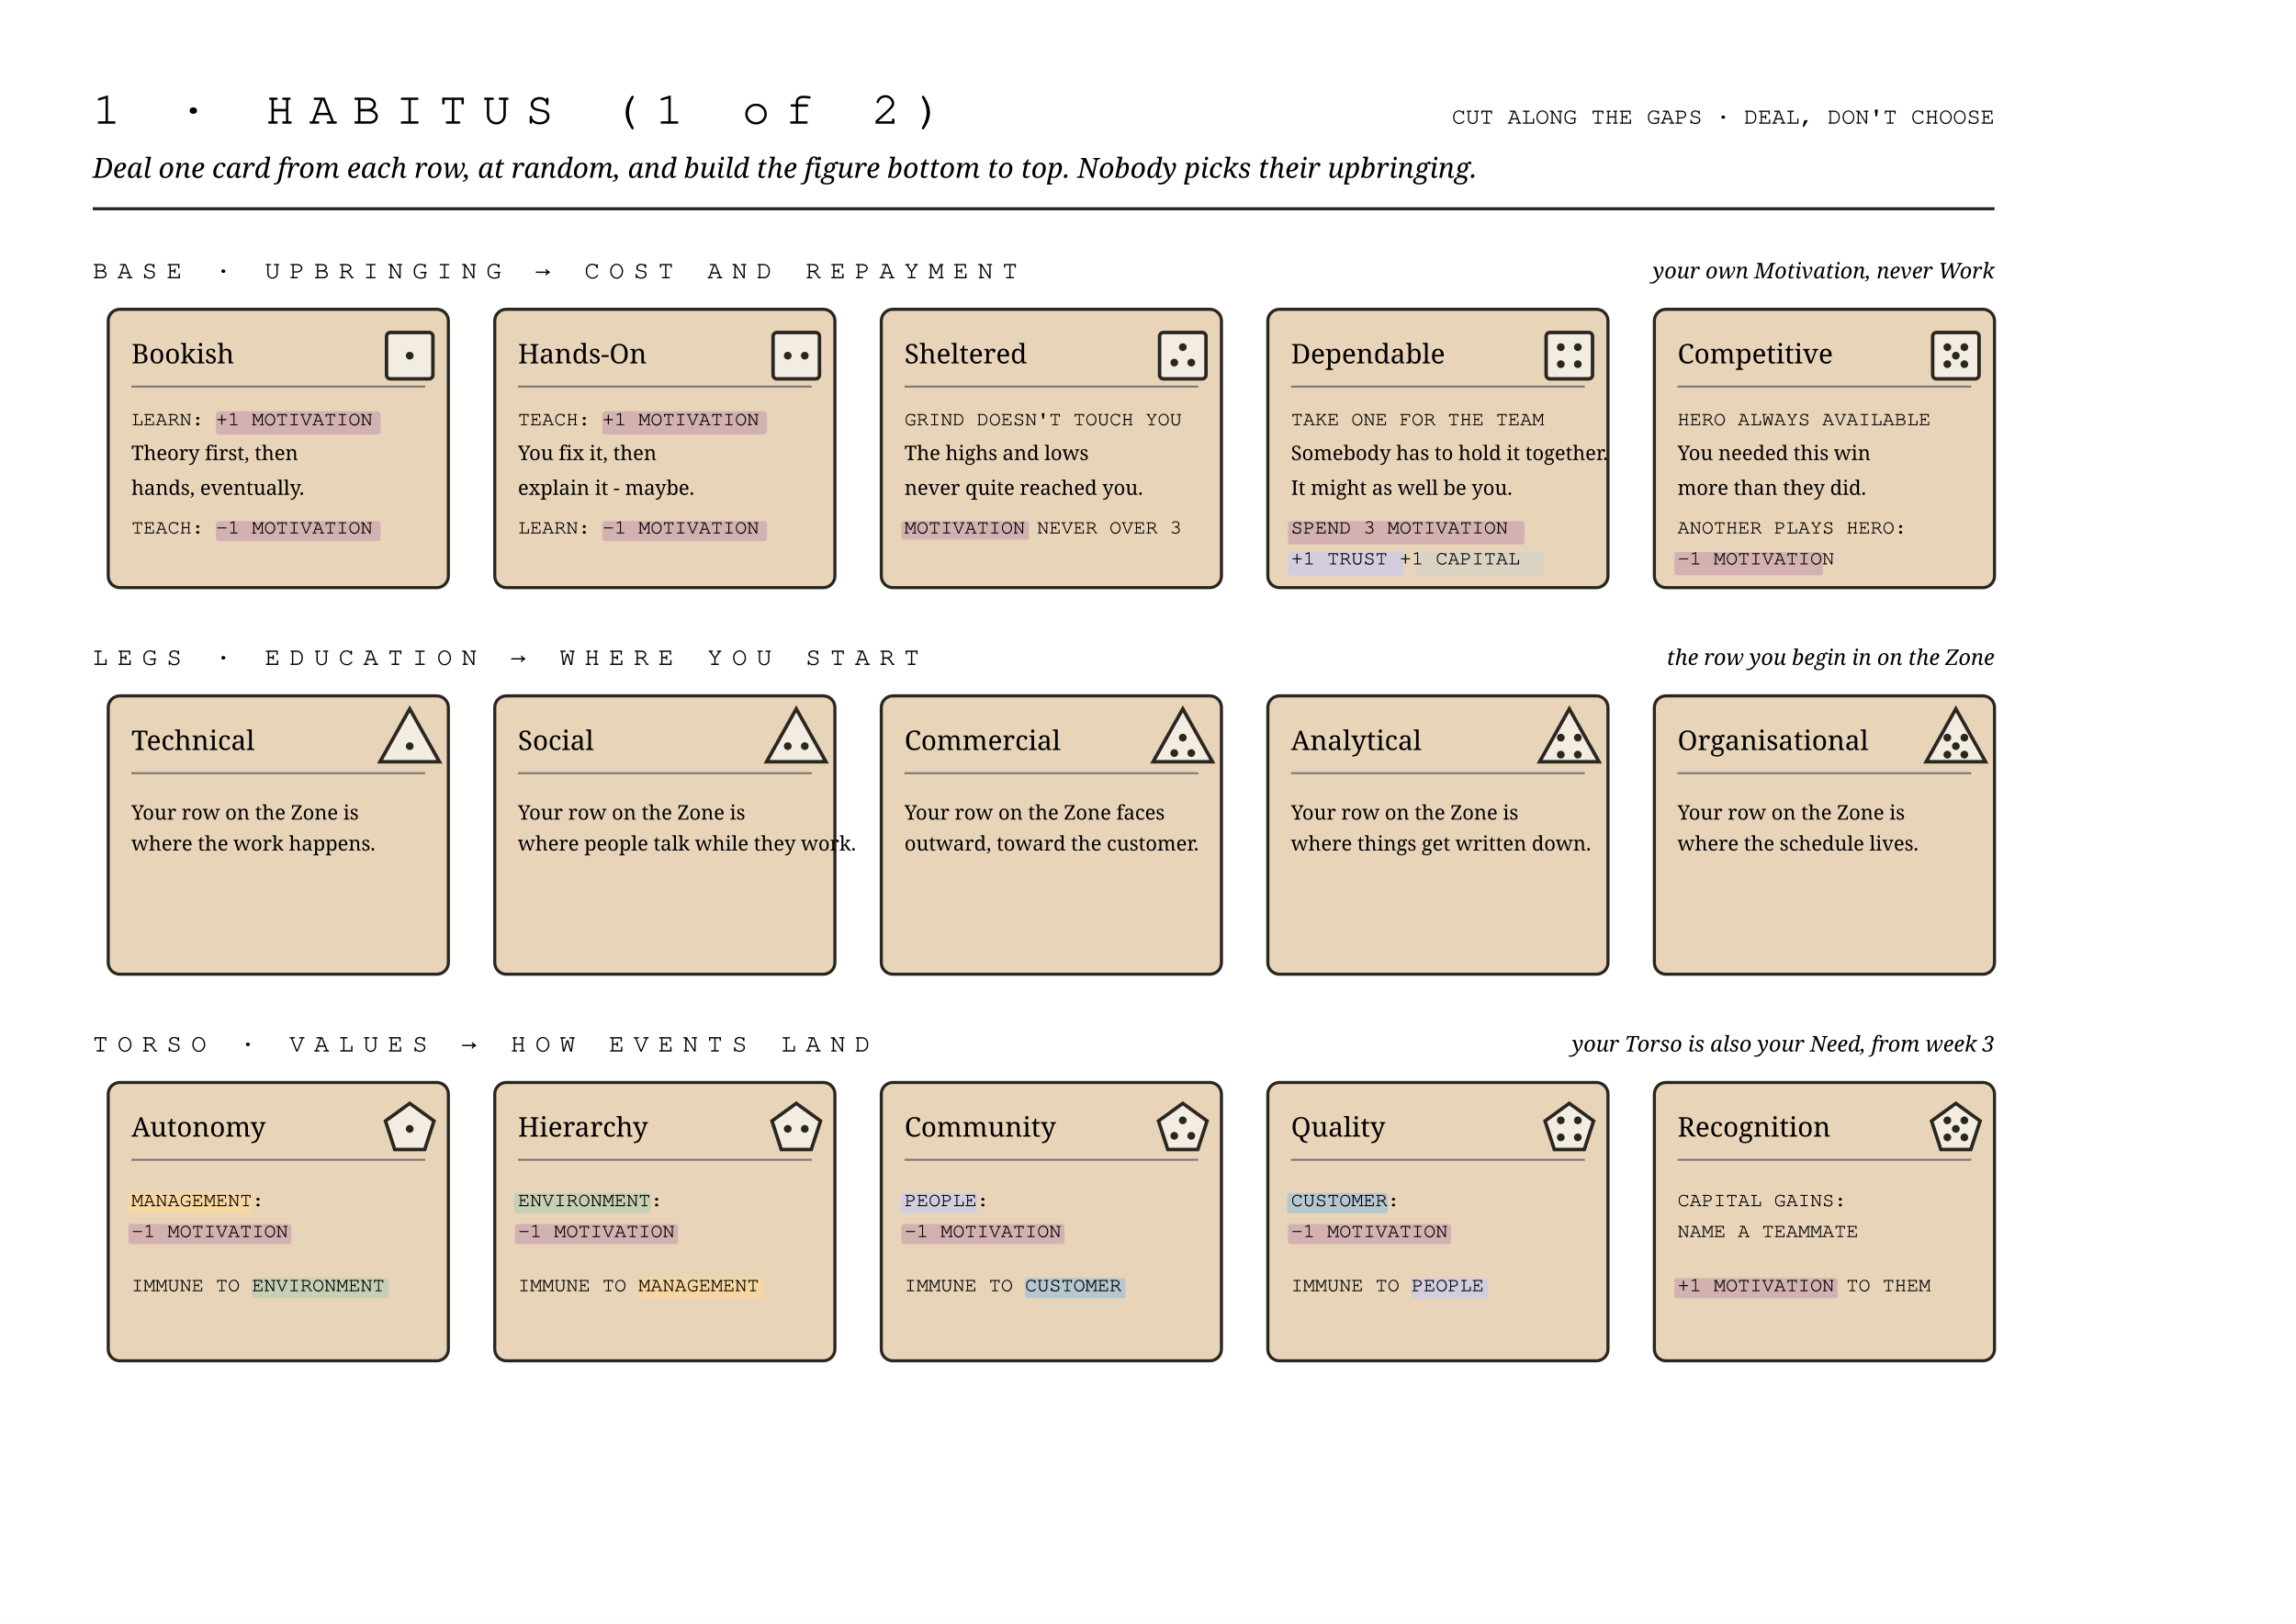
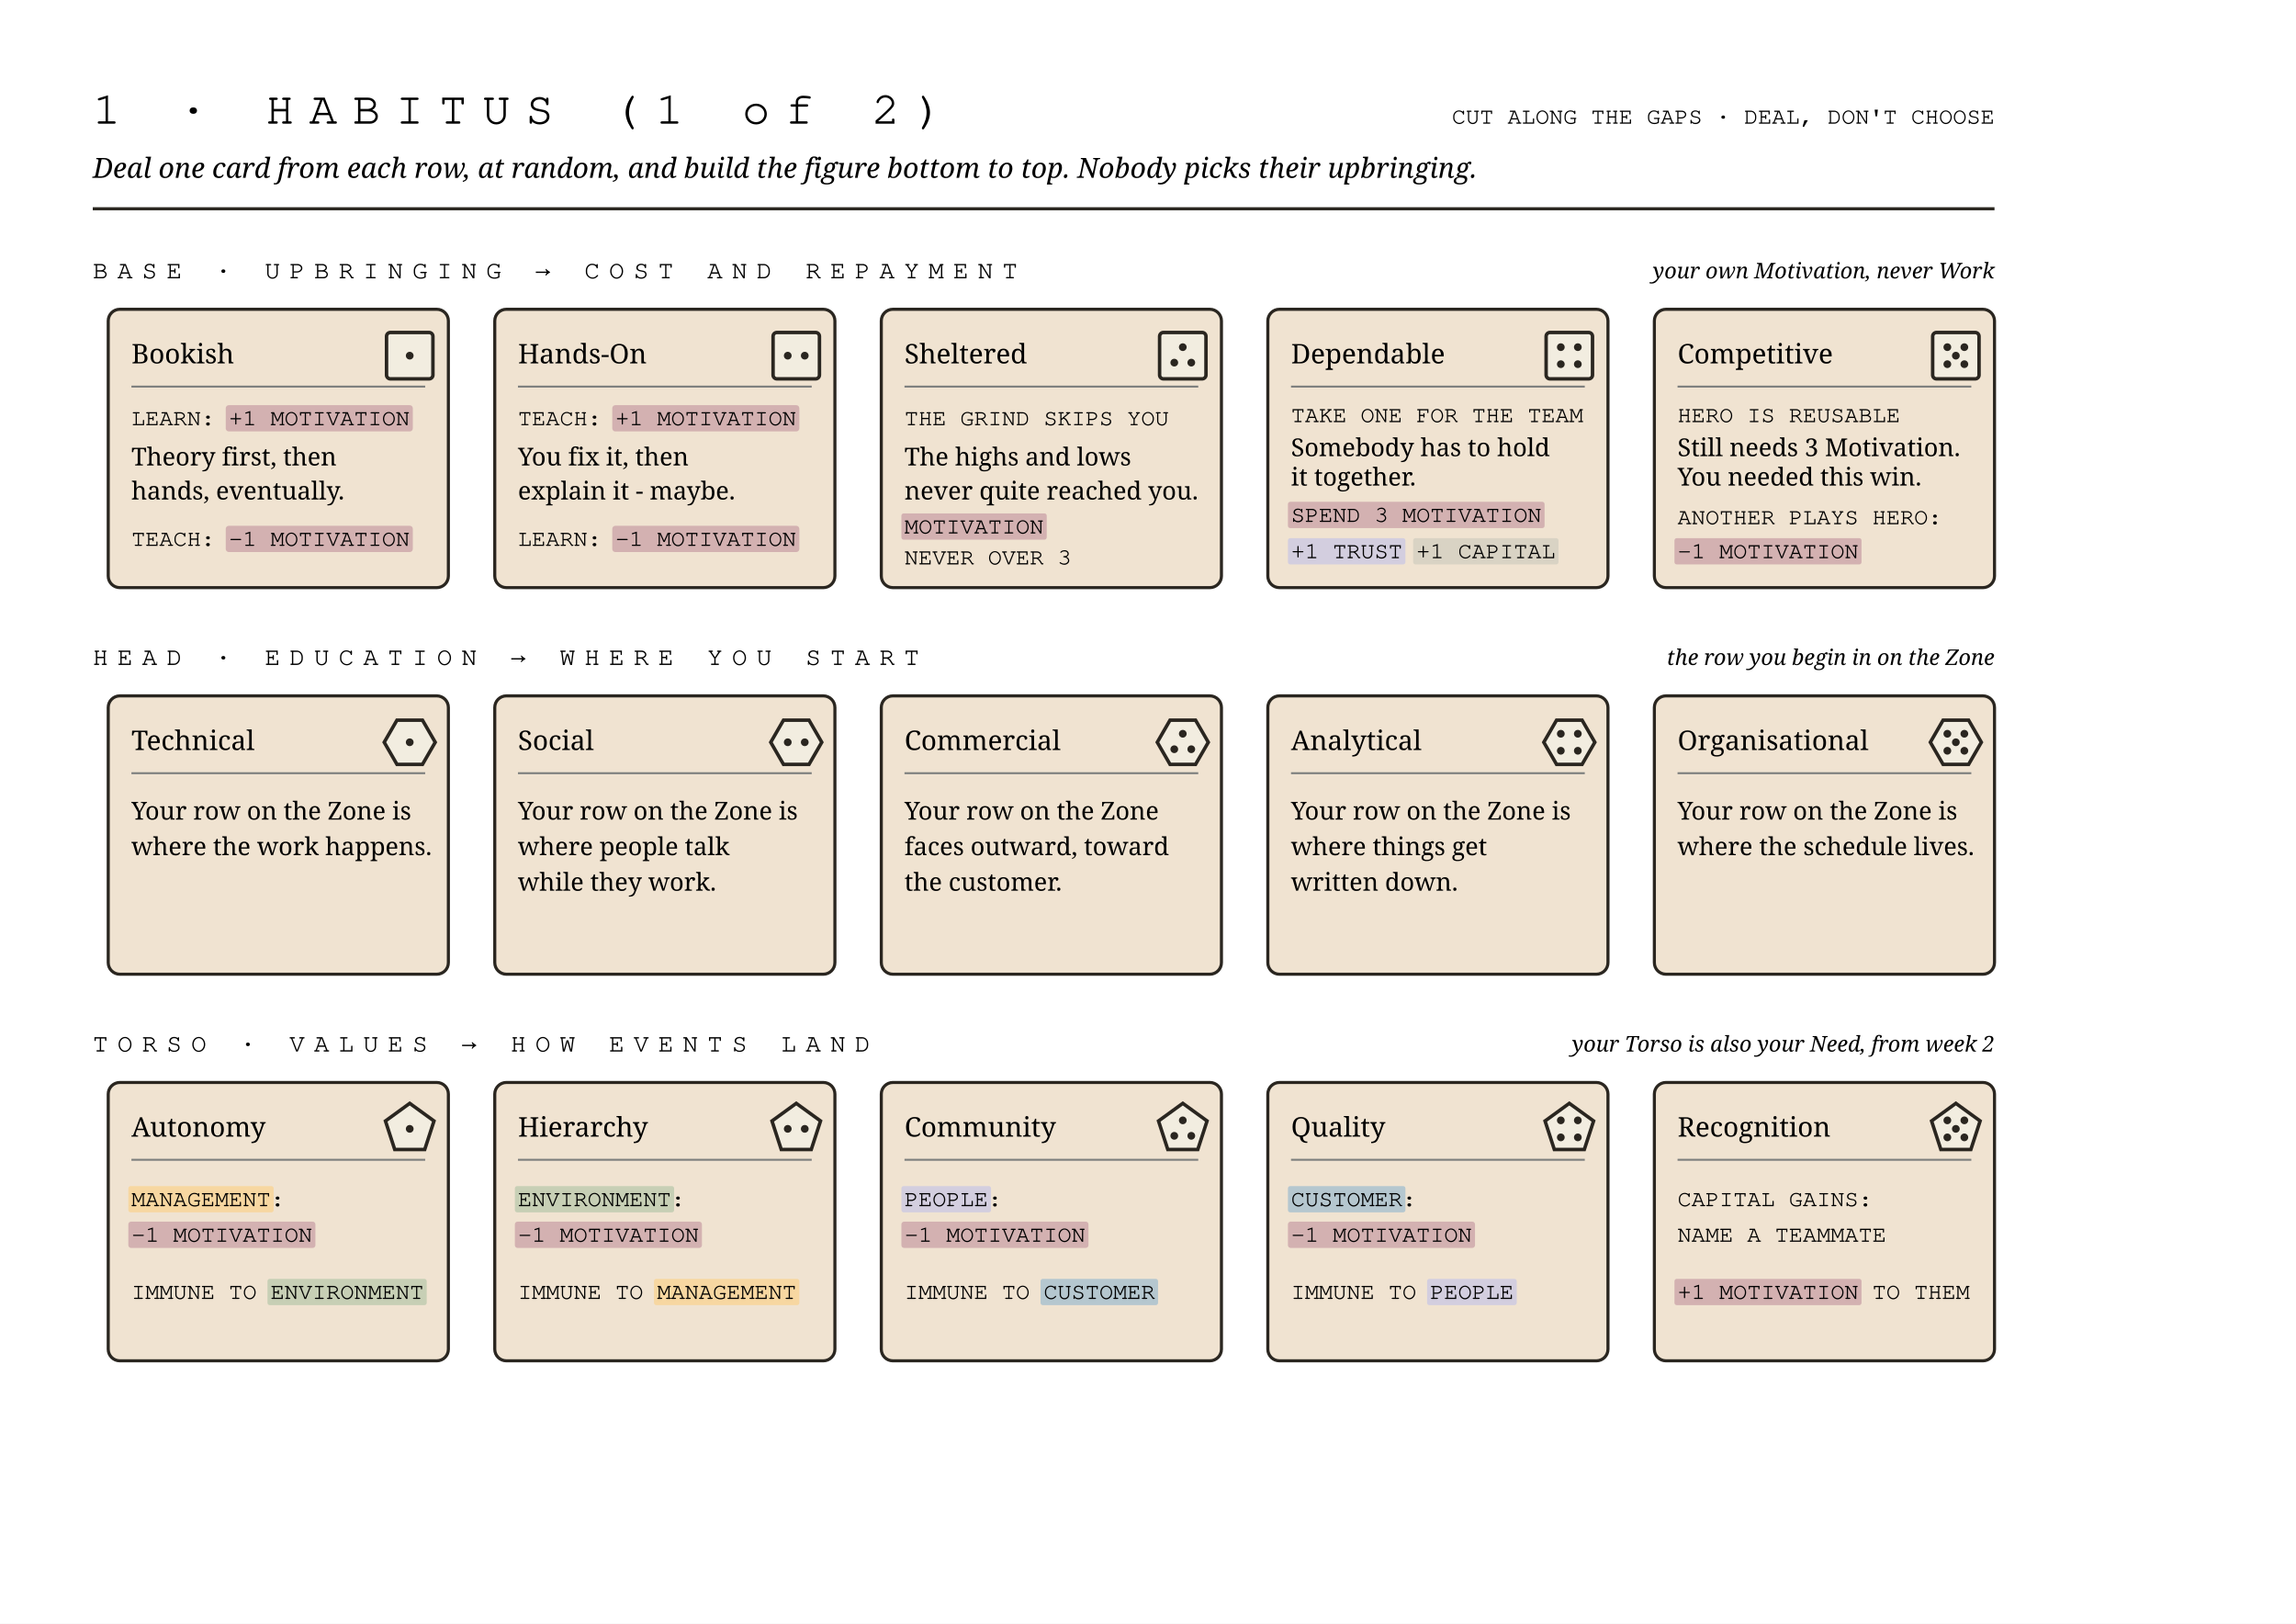
<svg xmlns="http://www.w3.org/2000/svg" width="297mm" height="210mm" viewBox="0 0 297 210">
  <style>
  .serif { font-family:"EB Garamond",Garamond,Georgia,serif; fill:#000000; }
  .mono  { font-family:"IBM Plex Mono","Courier Prime",Courier,monospace; fill:#000000; }
-   .cut   { fill:#E8D4B8; stroke:#2A2620; stroke-width:.4; }
+   .cut   { fill:#F0E3D1; stroke:#2A2620; stroke-width:.4; }
  .hair  { stroke:#4A5259; stroke-width:.25; fill:none; opacity:.7; }
  .nm    { font-size:4.2px; }
  .ef    { font-size:2.5px; }
  .rl    { font-size: 3.3px; letter-spacing:1.2px; }
  .ic    { fill:#F2EDE0; stroke:#2A2620; stroke-width:.45; }
  .pip   { fill:#2A2620; stroke:none; }
</style>
  <defs>
    <g id="sh-base">
      <rect x="-3" y="-3" width="6" height="6" rx=".5" class="ic" />
    </g>
-     <g id="sh-legs">
-       <polygon points="0,-4.32 3.84,2.52 -3.84,2.52" class="ic" />
+     <g id="sh-head">
+       <polygon points="3.3,0 1.65,2.86 -1.65,2.86 -3.3,0 -1.65,-2.86 1.65,-2.86" class="ic" />
    </g>
    <g id="sh-torso">
      <polygon points="0,-3.3 3.14,-1.02 1.94,2.67 -1.94,2.67 -3.14,-1.02" class="ic" />
    </g>
    <g id="p1">
      <circle cx="0" cy="0" r=".5" class="pip" />
    </g>
    <g id="p2">
      <circle cx="-1.1" cy="0" r=".5" class="pip" />
      <circle cx="1.1" cy="0" r=".5" class="pip" />
    </g>
    <g id="p3">
      <circle cx="0" cy="-1.1" r=".5" class="pip" />
      <circle cx="-1.1" cy="0.9" r=".5" class="pip" />
      <circle cx="1.1" cy="0.9" r=".5" class="pip" />
    </g>
    <g id="p4">
      <circle cx="-1.1" cy="-1.1" r=".5" class="pip" />
      <circle cx="1.1" cy="-1.1" r=".5" class="pip" />
      <circle cx="-1.1" cy="1.1" r=".5" class="pip" />
      <circle cx="1.1" cy="1.1" r=".5" class="pip" />
    </g>
    <g id="p5">
      <circle cx="-1.1" cy="-1.1" r=".5" class="pip" />
      <circle cx="1.1" cy="-1.1" r=".5" class="pip" />
      <circle cx="0" cy="0" r=".5" class="pip" />
      <circle cx="-1.1" cy="1.1" r=".5" class="pip" />
      <circle cx="1.1" cy="1.1" r=".5" class="pip" />
    </g>
  </defs>
  <rect width="297" height="210" fill="#FFFFFF" />
  <text x="12" y="16" class="mono" font-size="6" letter-spacing="2">1 · HABITUS (1 of 2)</text>
  <text x="12" y="23" class="serif" font-size="3.6" font-style="italic">Deal one card from each row, at random, and build the figure bottom to top. Nobody picks their upbringing.</text>
  <text x="258" y="16" class="mono" font-size="3" text-anchor="end">CUT ALONG THE GAPS · DEAL, DON'T CHOOSE</text>
  <line x1="12" y1="27" x2="258" y2="27" stroke="#2A2620" stroke-width=".4" />
  <text x="12" y="36" class="mono rl">BASE · UPBRINGING → COST AND REPAYMENT</text>
  <text x="258" y="36" class="serif" font-size="2.8" text-anchor="end" font-style="italic">your own Motivation, never Work</text>
  <g>
    <rect x="14" y="40" width="44" height="36" rx="1.5" class="cut" />
    <text x="17" y="47" class="serif" font-size="3.5">Bookish</text>
    <line x1="17" y1="50" x2="55" y2="50" class="hair" />
-     <rect x="27.92" y="53.2" width="21.3" height="3" rx=".4" fill="#D3B1B1" />
-     <text x="17" y="55" class="mono" font-size="2.6">LEARN: +1 MOTIVATION</text>
-     <text x="17" y="59.5" class="serif" font-size="2.6">Theory first, then</text>
-     <text x="17" y="64" class="serif" font-size="2.6">hands, eventually.</text>
-     <rect x="27.92" y="67.4" width="21.3" height="2.6" rx=".35" fill="#D3B1B1" />
-     <text x="17" y="69" class="mono" font-size="2.6">TEACH: -1 MOTIVATION</text>
+     <rect x="29.2" y="52.4" width="24.2" height="3.4" rx=".4" fill="#D3B1B1" />
+     <text x="17" y="55" class="mono" font-size="3">LEARN: +1 MOTIVATION</text>
+     <text x="17" y="60.2" class="serif" font-size="3.2">Theory first, then</text>
+     <text x="17" y="64.6" class="serif" font-size="3.2">hands, eventually.</text>
+     <rect x="29.2" y="68" width="24.2" height="3.4" rx=".4" fill="#D3B1B1" />
+     <text x="17" y="70.6" class="mono" font-size="3">TEACH: -1 MOTIVATION</text>
    <g transform="translate(13.5,0)">
      <rect x="50.5" y="40" width="44" height="36" rx="1.5" class="cut" />
      <text x="53.5" y="47" class="serif" font-size="3.5">Hands-On</text>
      <line x1="53.5" y1="50" x2="91.5" y2="50" class="hair" />
-       <rect x="64.42" y="53.2" width="21.3" height="3" rx=".4" fill="#D3B1B1" />
-       <text x="53.5" y="55" class="mono" font-size="2.6">TEACH: +1 MOTIVATION</text>
-       <text x="53.5" y="59.5" class="serif" font-size="2.6">You fix it, then</text>
-       <text x="53.5" y="64" class="serif" font-size="2.6">explain it - maybe.</text>
-       <rect x="64.42" y="67.4" width="21.3" height="2.6" rx=".35" fill="#D3B1B1" />
-       <text x="53.5" y="69" class="mono" font-size="2.6">LEARN: -1 MOTIVATION</text>
+       <rect x="65.7" y="52.4" width="24.2" height="3.4" rx=".4" fill="#D3B1B1" />
+       <text x="53.5" y="55" class="mono" font-size="3">TEACH: +1 MOTIVATION</text>
+       <text x="53.5" y="60.2" class="serif" font-size="3.2">You fix it, then</text>
+       <text x="53.5" y="64.6" class="serif" font-size="3.2">explain it - maybe.</text>
+       <rect x="65.7" y="68" width="24.2" height="3.4" rx=".4" fill="#D3B1B1" />
+       <text x="53.5" y="70.6" class="mono" font-size="3">LEARN: -1 MOTIVATION</text>
    </g>
    <g transform="translate(27,0)">
      <rect x="87" y="40" width="44" height="36" rx="1.5" class="cut" />
      <text x="90" y="47" class="serif" font-size="3.5">Sheltered</text>
      <line x1="90" y1="50" x2="128" y2="50" class="hair" />
-       <text x="90" y="55" class="mono" font-size="2.6">GRIND DOESN'T TOUCH YOU</text>
-       <text x="90" y="59.5" class="serif" font-size="2.6">The highs and lows</text>
-       <text x="90" y="64" class="serif" font-size="2.6">never quite reached you.</text>
-       <rect x="89.6" y="67.4" width="16.5" height="2.4" rx=".3" fill="#D3B1B1" />
-       <text x="90" y="69" class="mono" font-size="2.6">MOTIVATION NEVER OVER 3</text>
+       <text x="90" y="55" class="mono" font-size="3">THE GRIND SKIPS YOU</text>
+       <text x="90" y="60.2" class="serif" font-size="3.2">The highs and lows</text>
+       <text x="90" y="64.6" class="serif" font-size="3.2">never quite reached you.</text>
+       <rect x="89.6" y="66.4" width="18.8" height="3.4" rx=".3" fill="#D3B1B1" />
+       <text x="90" y="69" class="mono" font-size="3">MOTIVATION</text>
+       <text x="90" y="73" class="mono" font-size="3">NEVER OVER 3</text>
    </g>
    <g transform="translate(40.5,0)">
      <rect x="123.5" y="40" width="44" height="36" rx="1.5" class="cut" />
      <text x="126.5" y="47" class="serif" font-size="3.5">Dependable</text>
      <line x1="126.5" y1="50" x2="164.5" y2="50" class="hair" />
-       <text x="126.5" y="55" class="mono" font-size="2.6">TAKE ONE FOR THE TEAM</text>
-       <text x="126.5" y="59.5" class="serif" font-size="2.6">Somebody has to hold it together.</text>
-       <text x="126.5" y="64" class="serif" font-size="2.6">It might as well be you.</text>
-       <rect x="126.1" y="67.4" width="30.6" height="3" rx=".3" fill="#D3B1B1" />
-       <text x="126.5" y="69" class="mono" font-size="2.6">SPEND 3 MOTIVATION</text>
-       <rect x="126.1" y="71.4" width="15" height="3" rx=".3" fill="#D3CEDF" />
-       <rect x="142.7" y="71.4" width="16.5" height="3" rx=".3" fill="#D9D3C4" />
-       <text x="126.5" y="73" class="mono" font-size="2.6">+1 TRUST +1 CAPITAL</text>
+       <text x="126.5" y="54.6" class="mono" font-size="3">TAKE ONE FOR THE TEAM</text>
+       <text x="126.5" y="59" class="serif" font-size="3.2">Somebody has to hold</text>
+       <text x="126.5" y="62.8" class="serif" font-size="3.2">it together.</text>
+       <rect x="126.1" y="64.9" width="33.2" height="3.4" rx=".3" fill="#D3B1B1" />
+       <text x="126.5" y="67.5" class="mono" font-size="3">SPEND 3 MOTIVATION</text>
+       <rect x="126.1" y="69.6" width="15.2" height="3.4" rx=".3" fill="#D3CEDF" />
+       <rect x="142.3" y="69.6" width="18.8" height="3.4" rx=".3" fill="#D9D3C4" />
+       <text x="126.5" y="72.2" class="mono" font-size="3">+1 TRUST +1 CAPITAL</text>
    </g>
    <g transform="translate(54,0)">
      <rect x="160" y="40" width="44" height="36" rx="1.5" class="cut" />
      <text x="163" y="47" class="serif" font-size="3.5">Competitive</text>
      <line x1="163" y1="50" x2="201" y2="50" class="hair" />
-       <text x="163" y="55" class="mono" font-size="2.6">HERO ALWAYS AVAILABLE</text>
-       <text x="163" y="59.5" class="serif" font-size="2.6">You needed this win</text>
-       <text x="163" y="64" class="serif" font-size="2.6">more than they did.</text>
-       <text x="163" y="69" class="mono" font-size="2.6">ANOTHER PLAYS HERO:</text>
-       <rect x="162.6" y="71.4" width="19.2" height="3" rx=".3" fill="#D3B1B1" />
-       <text x="163" y="73" class="mono" font-size="2.6">-1 MOTIVATION</text>
-     </g>
-   </g>
-   <text x="12" y="86" class="mono rl">LEGS · EDUCATION → WHERE YOU START</text>
+       <text x="163" y="54.6" class="mono" font-size="3">HERO IS REUSABLE</text>
+       <text x="163" y="59" class="serif" font-size="3.2">Still needs 3 Motivation.</text>
+       <text x="163" y="62.8" class="serif" font-size="3.2">You needed this win.</text>
+       <text x="163" y="67.8" class="mono" font-size="3">ANOTHER PLAYS HERO:</text>
+       <rect x="162.6" y="69.6" width="24.2" height="3.4" rx=".3" fill="#D3B1B1" />
+       <text x="163" y="72.2" class="mono" font-size="3">-1 MOTIVATION</text>
+     </g>
+   </g>
+   <text x="12" y="86" class="mono rl">HEAD · EDUCATION → WHERE YOU START</text>
  <text x="258" y="86" class="serif" font-size="2.8" text-anchor="end" font-style="italic">the row you begin in on the Zone</text>
  <g>
    <rect x="14" y="90" width="44" height="36" rx="1.5" class="cut" />
    <text x="17" y="97" class="serif" font-size="3.5">Technical</text>
    <line x1="17" y1="100" x2="55" y2="100" class="hair" />
-     <text x="17" y="106" class="serif" font-size="2.6">Your row on the Zone is</text>
-     <text x="17" y="110" class="serif" font-size="2.6">where the work happens.</text>
+     <text x="17" y="106" class="serif" font-size="3.2">Your row on the Zone is</text>
+     <text x="17" y="110.6" class="serif" font-size="3.2">where the work happens.</text>
    <g transform="translate(13.5,0)">
      <rect x="50.5" y="90" width="44" height="36" rx="1.5" class="cut" />
      <text x="53.5" y="97" class="serif" font-size="3.5">Social</text>
      <line x1="53.5" y1="100" x2="91.5" y2="100" class="hair" />
-       <text x="53.5" y="106" class="serif" font-size="2.6">Your row on the Zone is</text>
-       <text x="53.5" y="110" class="serif" font-size="2.6">where people talk while they work.</text>
+       <text x="53.5" y="106" class="serif" font-size="3.2">Your row on the Zone is</text>
+       <text x="53.5" y="110.6" class="serif" font-size="3.2">where people talk</text>
+       <text x="53.5" y="115.2" class="serif" font-size="3.2">while they work.</text>
    </g>
    <g transform="translate(27,0)">
      <rect x="87" y="90" width="44" height="36" rx="1.5" class="cut" />
      <text x="90" y="97" class="serif" font-size="3.5">Commercial</text>
      <line x1="90" y1="100" x2="128" y2="100" class="hair" />
-       <text x="90" y="106" class="serif" font-size="2.6">Your row on the Zone faces</text>
-       <text x="90" y="110" class="serif" font-size="2.6">outward, toward the customer.</text>
+       <text x="90" y="106" class="serif" font-size="3.2">Your row on the Zone</text>
+       <text x="90" y="110.6" class="serif" font-size="3.2">faces outward, toward</text>
+       <text x="90" y="115.2" class="serif" font-size="3.2">the customer.</text>
    </g>
    <g transform="translate(40.5,0)">
      <rect x="123.5" y="90" width="44" height="36" rx="1.5" class="cut" />
      <text x="126.5" y="97" class="serif" font-size="3.5">Analytical</text>
      <line x1="126.5" y1="100" x2="164.5" y2="100" class="hair" />
-       <text x="126.5" y="106" class="serif" font-size="2.6">Your row on the Zone is</text>
-       <text x="126.5" y="110" class="serif" font-size="2.6">where things get written down.</text>
+       <text x="126.5" y="106" class="serif" font-size="3.2">Your row on the Zone is</text>
+       <text x="126.5" y="110.6" class="serif" font-size="3.2">where things get</text>
+       <text x="126.5" y="115.2" class="serif" font-size="3.2">written down.</text>
    </g>
    <g transform="translate(54,0)">
      <rect x="160" y="90" width="44" height="36" rx="1.5" class="cut" />
      <text x="163" y="97" class="serif" font-size="3.5">Organisational</text>
      <line x1="163" y1="100" x2="201" y2="100" class="hair" />
-       <text x="163" y="106" class="serif" font-size="2.6">Your row on the Zone is</text>
-       <text x="163" y="110" class="serif" font-size="2.6">where the schedule lives.</text>
+       <text x="163" y="106" class="serif" font-size="3.2">Your row on the Zone is</text>
+       <text x="163" y="110.6" class="serif" font-size="3.2">where the schedule lives.</text>
    </g>
  </g>
  <text x="12" y="136" class="mono rl">TORSO · VALUES → HOW EVENTS LAND</text>
-   <text x="258" y="136" class="serif" font-size="2.8" text-anchor="end" font-style="italic">your Torso is also your Need, from week 3</text>
+   <text x="258" y="136" class="serif" font-size="2.8" text-anchor="end" font-style="italic">your Torso is also your Need, from week 2</text>
  <g>
    <rect x="14" y="140" width="44" height="36" rx="1.5" class="cut" />
    <text x="17" y="147" class="serif" font-size="3.5">Autonomy</text>
    <line x1="17" y1="150" x2="55" y2="150" class="hair" />
-     <rect x="16.5" y="154.3" width="16.1" height="2.6" rx=".3" fill="#F7D7A1" />
-     <text x="17" y="156" class="mono" font-size="2.6">MANAGEMENT:</text>
-     <rect x="16.6" y="158.3" width="21.1" height="2.6" rx=".35" fill="#D3B1B1" />
-     <text x="17" y="160" class="mono" font-size="2.6">-1 MOTIVATION</text>
-     <rect x="32.6" y="165.3" width="17.7" height="2.6" rx=".3" fill="#C7CFB5" />
-     <text x="17" y="167" class="mono" font-size="2.6">IMMUNE TO ENVIRONMENT</text>
+     <rect x="16.6" y="153.4" width="18.8" height="3.4" rx=".3" fill="#F7D7A1" />
+     <text x="17" y="156" class="mono" font-size="3">MANAGEMENT:</text>
+     <rect x="16.6" y="158" width="24.2" height="3.4" rx=".35" fill="#D3B1B1" />
+     <text x="17" y="160.6" class="mono" font-size="3">-1 MOTIVATION</text>
+     <rect x="34.6" y="165.4" width="20.6" height="3.4" rx=".3" fill="#C7CFB5" />
+     <text x="17" y="168" class="mono" font-size="3">IMMUNE TO ENVIRONMENT</text>
    <g transform="translate(13.5,0)">
      <rect x="50.5" y="140" width="44" height="36" rx="1.5" class="cut" />
      <text x="53.5" y="147" class="serif" font-size="3.5">Hierarchy</text>
      <line x1="53.5" y1="150" x2="91.5" y2="150" class="hair" />
-       <rect x="53" y="154.3" width="17.7" height="2.6" rx=".3" fill="#C7CFB5" />
-       <text x="53.5" y="156" class="mono" font-size="2.6">ENVIRONMENT:</text>
-       <rect x="53.1" y="158.3" width="21.1" height="2.6" rx=".35" fill="#D3B1B1" />
-       <text x="53.5" y="160" class="mono" font-size="2.6">-1 MOTIVATION</text>
-       <rect x="69.1" y="165.3" width="16.1" height="2.6" rx=".3" fill="#F7D7A1" />
-       <text x="53.5" y="167" class="mono" font-size="2.6">IMMUNE TO MANAGEMENT</text>
+       <rect x="53.1" y="153.4" width="20.6" height="3.4" rx=".3" fill="#C7CFB5" />
+       <text x="53.5" y="156" class="mono" font-size="3">ENVIRONMENT:</text>
+       <rect x="53.1" y="158" width="24.2" height="3.4" rx=".35" fill="#D3B1B1" />
+       <text x="53.5" y="160.6" class="mono" font-size="3">-1 MOTIVATION</text>
+       <rect x="71.1" y="165.4" width="18.8" height="3.4" rx=".3" fill="#F7D7A1" />
+       <text x="53.5" y="168" class="mono" font-size="3">IMMUNE TO MANAGEMENT</text>
    </g>
    <g transform="translate(27,0)">
      <rect x="87" y="140" width="44" height="36" rx="1.5" class="cut" />
      <text x="90" y="147" class="serif" font-size="3.5">Community</text>
      <line x1="90" y1="150" x2="128" y2="150" class="hair" />
-       <rect x="89.5" y="154.3" width="9.9" height="2.6" rx=".3" fill="#D3CEDF" />
-       <text x="90" y="156" class="mono" font-size="2.6">PEOPLE:</text>
-       <rect x="89.6" y="158.3" width="21.1" height="2.6" rx=".35" fill="#D3B1B1" />
-       <text x="90" y="160" class="mono" font-size="2.6">-1 MOTIVATION</text>
-       <rect x="105.6" y="165.3" width="13" height="2.6" rx=".3" fill="#B5C7CF" />
-       <text x="90" y="167" class="mono" font-size="2.6">IMMUNE TO CUSTOMER</text>
+       <rect x="89.6" y="153.4" width="11.6" height="3.4" rx=".3" fill="#D3CEDF" />
+       <text x="90" y="156" class="mono" font-size="3">PEOPLE:</text>
+       <rect x="89.6" y="158" width="24.2" height="3.4" rx=".35" fill="#D3B1B1" />
+       <text x="90" y="160.6" class="mono" font-size="3">-1 MOTIVATION</text>
+       <rect x="107.6" y="165.4" width="15.2" height="3.4" rx=".3" fill="#B5C7CF" />
+       <text x="90" y="168" class="mono" font-size="3">IMMUNE TO CUSTOMER</text>
    </g>
    <g transform="translate(40.5,0)">
      <rect x="123.5" y="140" width="44" height="36" rx="1.5" class="cut" />
      <text x="126.5" y="147" class="serif" font-size="3.5">Quality</text>
      <line x1="126.5" y1="150" x2="164.5" y2="150" class="hair" />
-       <rect x="126" y="154.3" width="13" height="2.6" rx=".3" fill="#B5C7CF" />
-       <text x="126.5" y="156" class="mono" font-size="2.6">CUSTOMER:</text>
-       <rect x="126.1" y="158.3" width="21.1" height="2.6" rx=".35" fill="#D3B1B1" />
-       <text x="126.5" y="160" class="mono" font-size="2.6">-1 MOTIVATION</text>
-       <rect x="142.1" y="165.3" width="9.9" height="2.6" rx=".3" fill="#D3CEDF" />
-       <text x="126.5" y="167" class="mono" font-size="2.6">IMMUNE TO PEOPLE</text>
+       <rect x="126.1" y="153.4" width="15.2" height="3.4" rx=".3" fill="#B5C7CF" />
+       <text x="126.5" y="156" class="mono" font-size="3">CUSTOMER:</text>
+       <rect x="126.1" y="158" width="24.2" height="3.4" rx=".35" fill="#D3B1B1" />
+       <text x="126.5" y="160.6" class="mono" font-size="3">-1 MOTIVATION</text>
+       <rect x="144.1" y="165.4" width="11.6" height="3.4" rx=".3" fill="#D3CEDF" />
+       <text x="126.5" y="168" class="mono" font-size="3">IMMUNE TO PEOPLE</text>
    </g>
    <g transform="translate(54,0)">
      <rect x="160" y="140" width="44" height="36" rx="1.5" class="cut" />
      <text x="163" y="147" class="serif" font-size="3.5">Recognition</text>
      <line x1="163" y1="150" x2="201" y2="150" class="hair" />
-       <text x="163" y="156" class="mono" font-size="2.6">CAPITAL GAINS:</text>
-       <text x="163" y="160" class="mono" font-size="2.6">NAME A TEAMMATE</text>
-       <rect x="162.6" y="165.3" width="21.1" height="2.6" rx=".3" fill="#D3B1B1" />
-       <text x="163" y="167" class="mono" font-size="2.6">+1 MOTIVATION TO THEM</text>
+       <text x="163" y="156" class="mono" font-size="3">CAPITAL GAINS:</text>
+       <text x="163" y="160.6" class="mono" font-size="3">NAME A TEAMMATE</text>
+       <rect x="162.6" y="165.4" width="24.2" height="3.4" rx=".3" fill="#D3B1B1" />
+       <text x="163" y="168" class="mono" font-size="3">+1 MOTIVATION TO THEM</text>
    </g>
  </g>
  <g id="icons">
    <g transform="translate(53,46)">
      <use href="#sh-base" />
      <use href="#p1" />
    </g>
    <g transform="translate(103,46)">
      <use href="#sh-base" />
      <use href="#p2" />
    </g>
    <g transform="translate(153,46)">
      <use href="#sh-base" />
      <use href="#p3" />
    </g>
    <g transform="translate(203,46)">
      <use href="#sh-base" />
      <use href="#p4" />
    </g>
    <g transform="translate(253,46)">
      <use href="#sh-base" />
      <use href="#p5" />
    </g>
    <g transform="translate(53,96)">
-       <use href="#sh-legs" />
-       <g transform="translate(0,0.5)">
-         <use href="#p1" />
-       </g>
+       <use href="#sh-head" />
+       <use href="#p1" />
    </g>
    <g transform="translate(103,96)">
-       <use href="#sh-legs" />
-       <g transform="translate(0,0.5)">
-         <use href="#p2" />
-       </g>
+       <use href="#sh-head" />
+       <use href="#p2" />
    </g>
    <g transform="translate(153,96)">
-       <use href="#sh-legs" />
-       <g transform="translate(0,0.5)">
-         <use href="#p3" />
-       </g>
+       <use href="#sh-head" />
+       <use href="#p3" />
    </g>
    <g transform="translate(203,96)">
-       <use href="#sh-legs" />
-       <g transform="translate(0,0.5)">
-         <use href="#p4" />
-       </g>
+       <use href="#sh-head" />
+       <use href="#p4" />
    </g>
    <g transform="translate(253,96)">
-       <use href="#sh-legs" />
-       <g transform="translate(0,0.5)">
-         <use href="#p5" />
-       </g>
+       <use href="#sh-head" />
+       <use href="#p5" />
    </g>
    <g transform="translate(53,146)">
      <use href="#sh-torso" />
      <use href="#p1" />
    </g>
    <g transform="translate(103,146)">
      <use href="#sh-torso" />
      <use href="#p2" />
    </g>
    <g transform="translate(153,146)">
      <use href="#sh-torso" />
      <use href="#p3" />
    </g>
    <g transform="translate(203,146)">
      <use href="#sh-torso" />
      <use href="#p4" />
    </g>
    <g transform="translate(253,146)">
      <use href="#sh-torso" />
      <use href="#p5" />
    </g>
  </g>
</svg>
